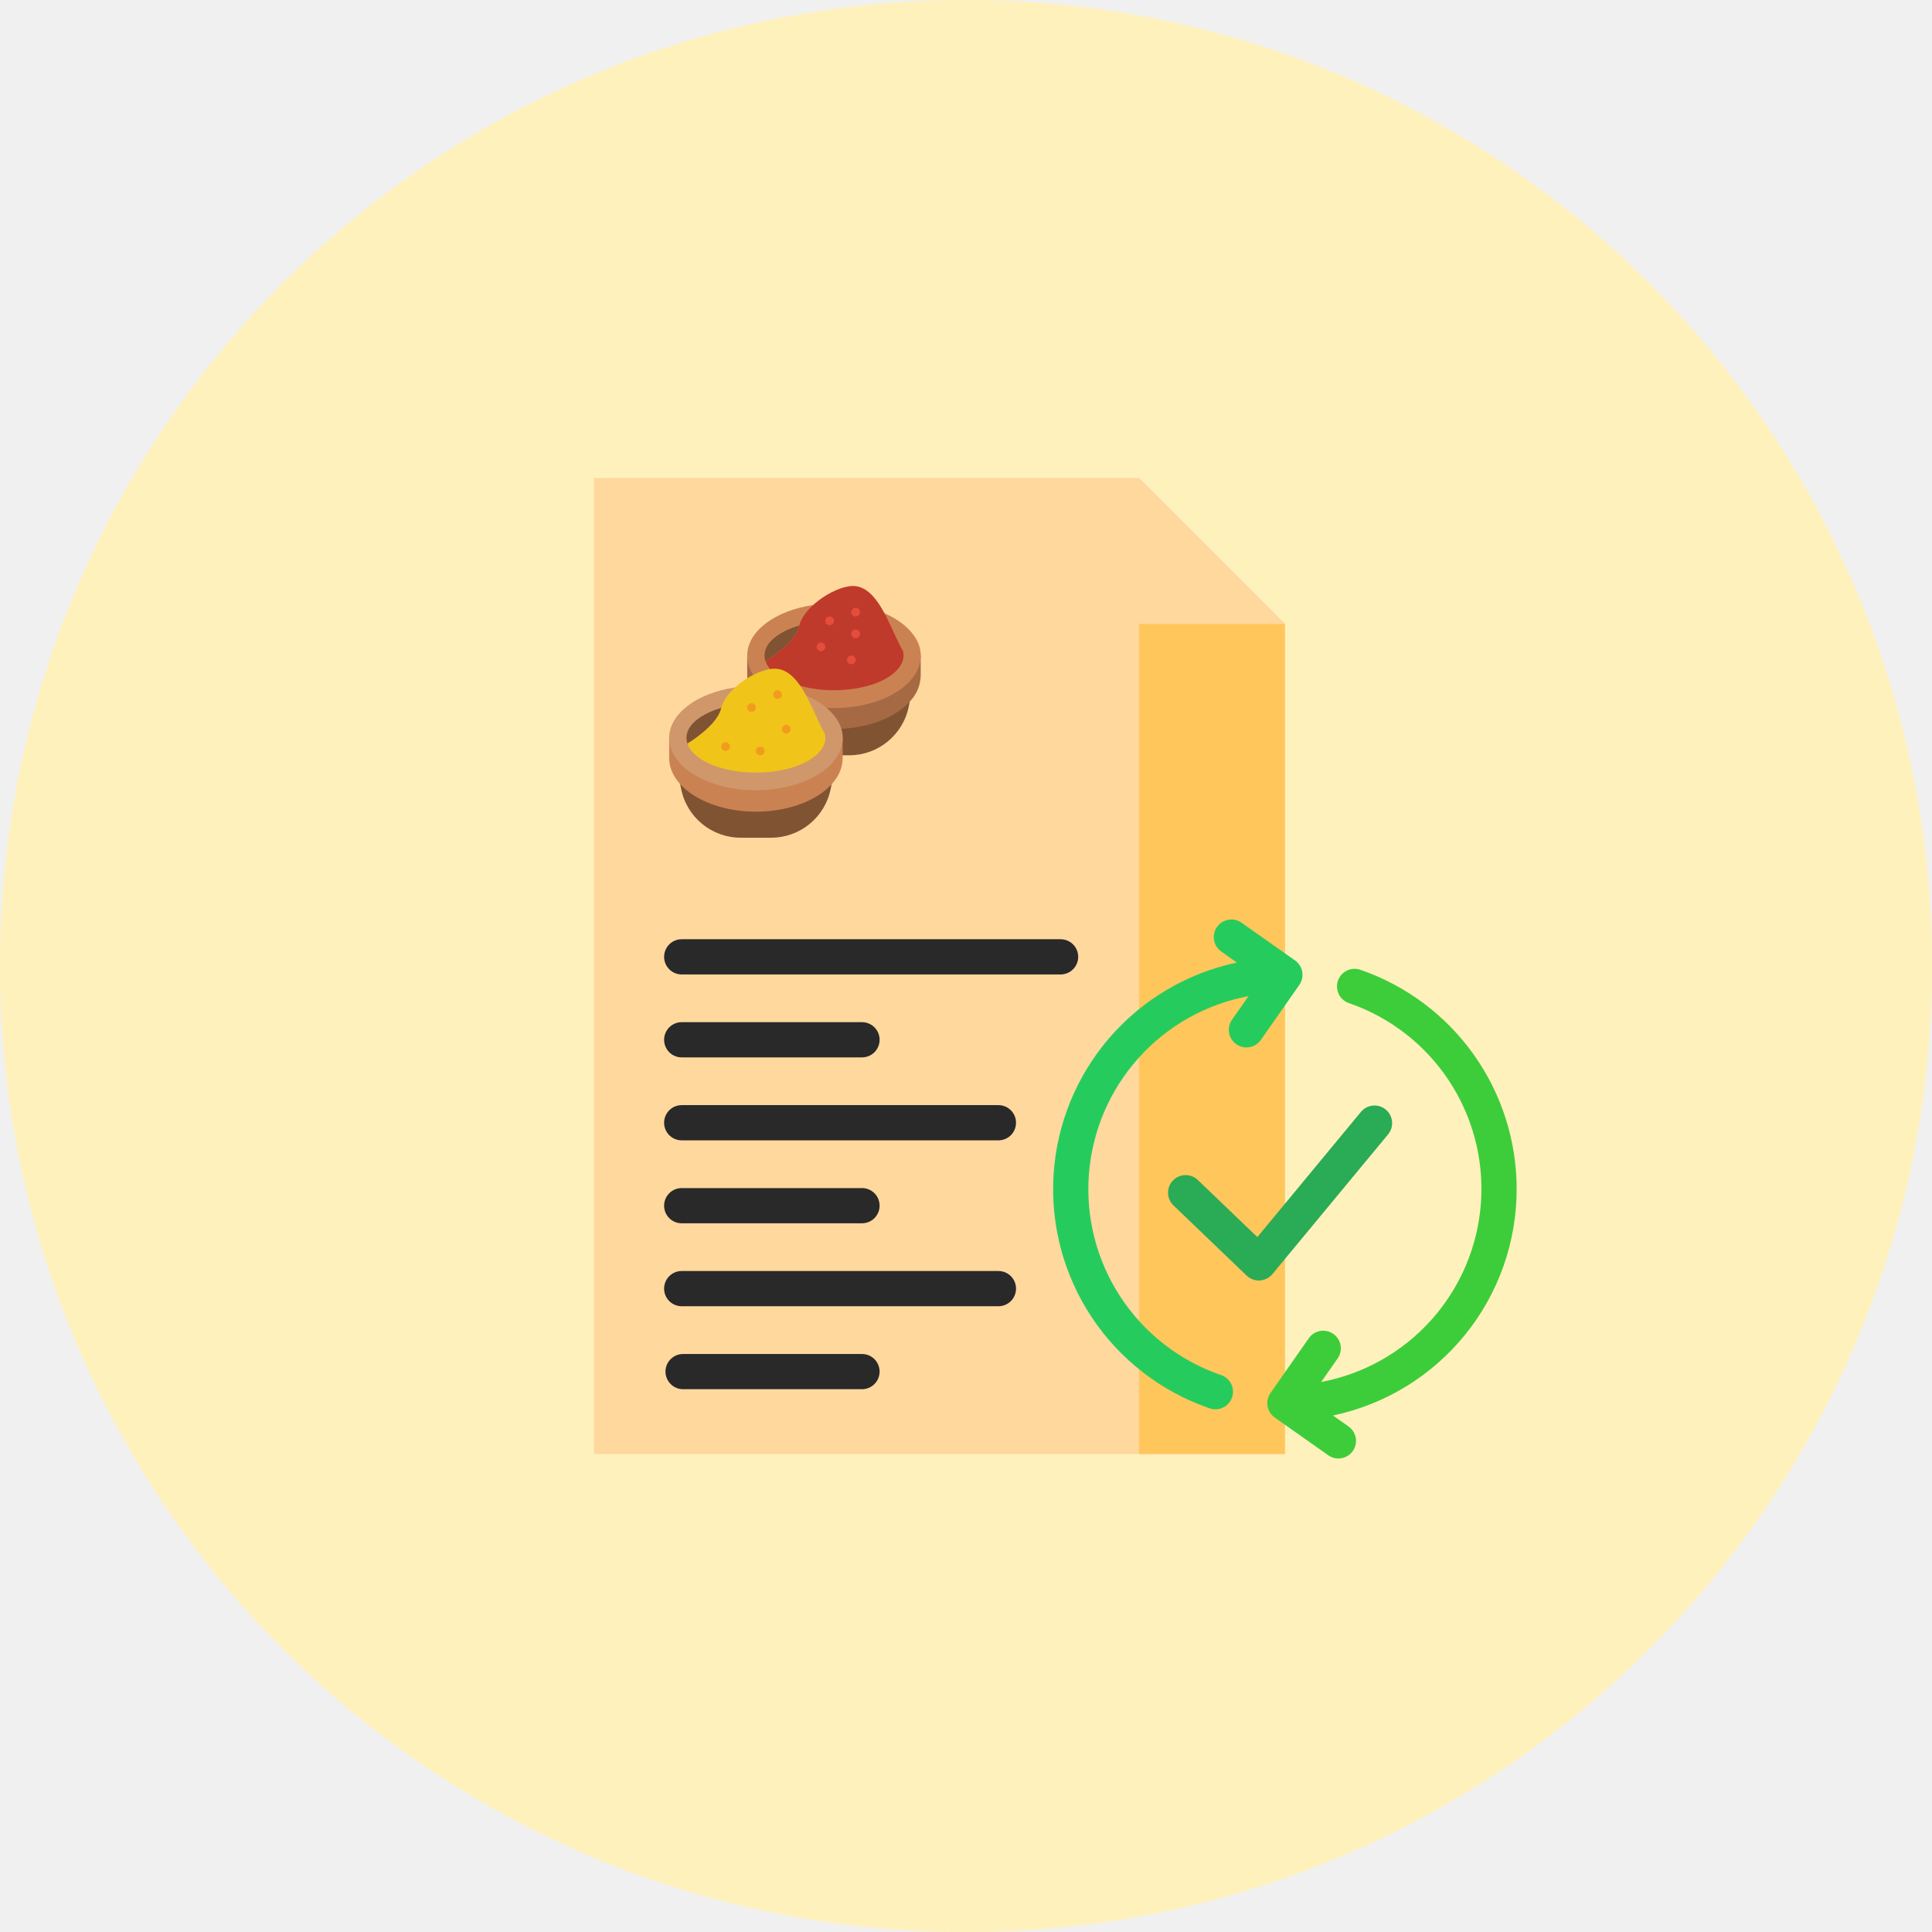
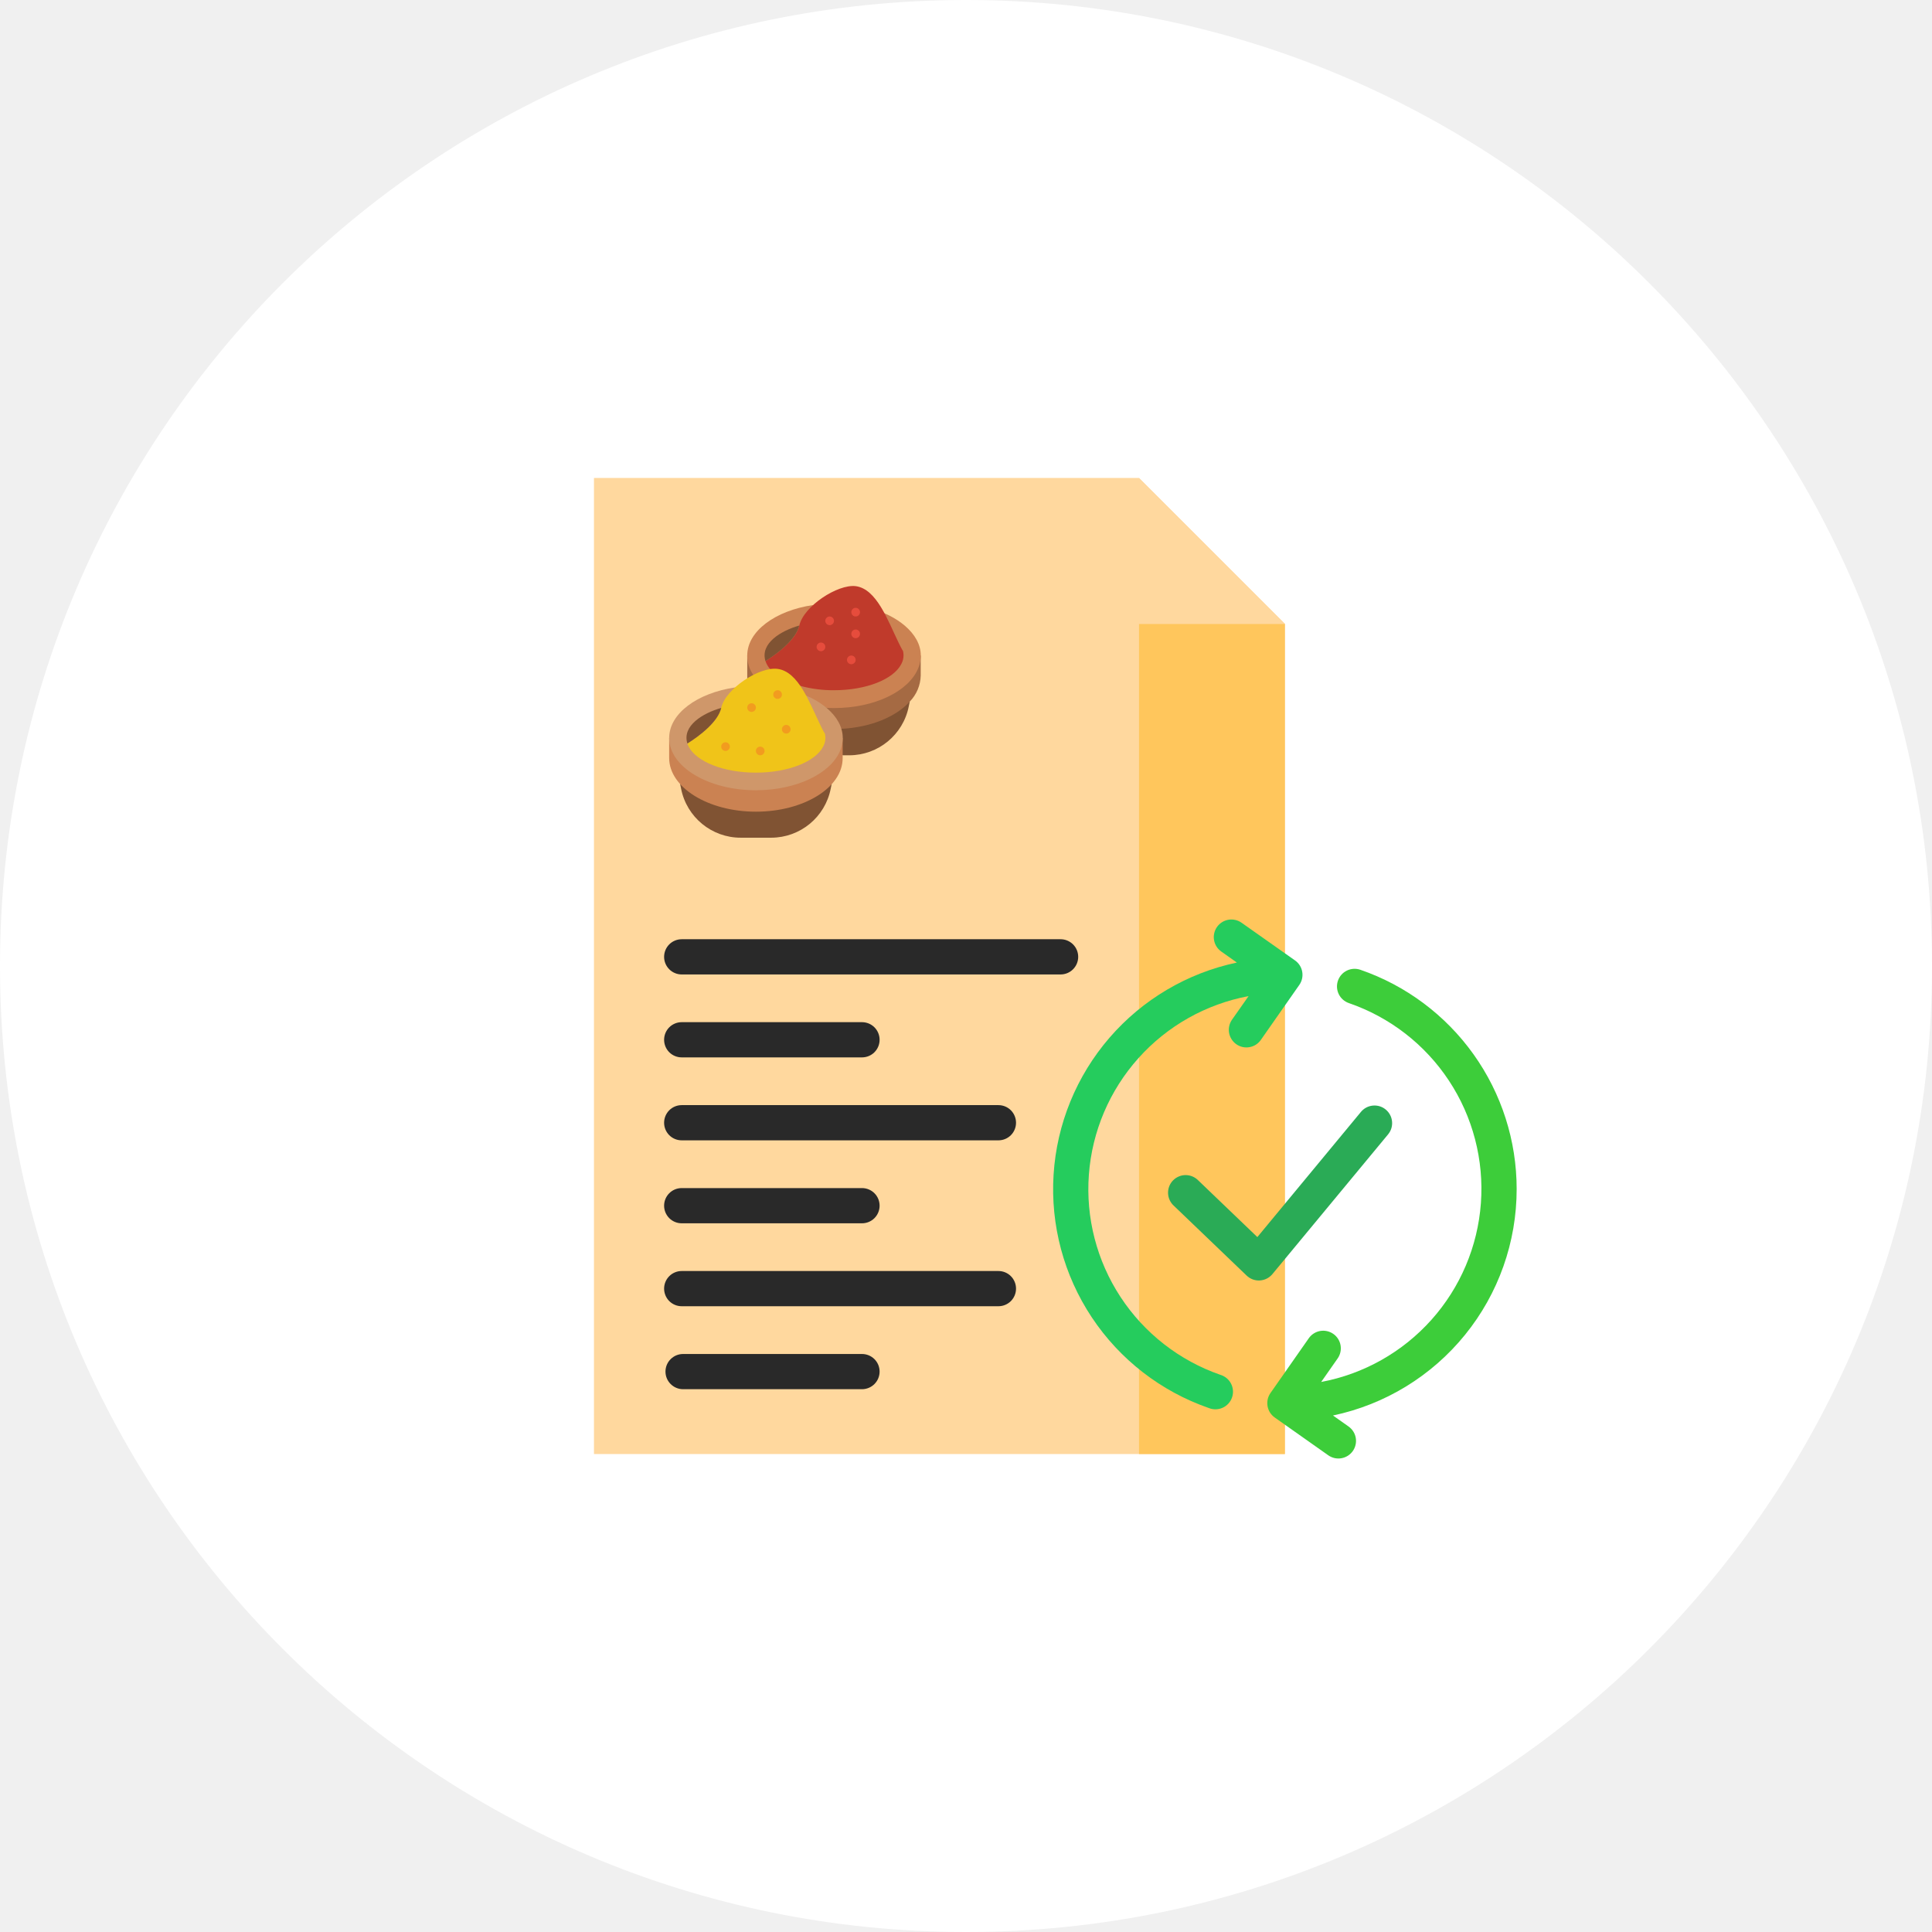
<svg xmlns="http://www.w3.org/2000/svg" width="96" height="96" viewBox="0 0 96 96" fill="none">
-   <circle cx="48" cy="48" r="48" fill="#FFF1BC" />
-   <path d="M63.846 72.25H29.514V23.75H56.597L63.846 30.999V72.25Z" fill="#FFD89E" />
+   <circle cx="48" cy="48" r="48" fill="white" />
+   <path d="M63.846 72.25H29.514V23.75H56.596L63.846 30.999V72.25Z" fill="#FFD89E" />
  <g clip-path="url(#clip0)">
    <path d="M40.577 35.375L44.888 34.728L45.205 34.862L45.157 35.095C44.879 36.509 43.639 37.529 42.198 37.53H41.87L40.577 35.375Z" fill="#805333" />
-     <path d="M37.129 32.573V33.698L41.802 36.215C43.27 36.142 44.526 35.614 45.205 34.862C45.543 34.515 45.738 34.053 45.75 33.569V32.573H37.129Z" fill="#A56A43" />
-     <path d="M37.427 33.534C37.233 33.251 37.13 32.916 37.129 32.573C37.129 31.36 38.526 30.342 40.399 30.064L43.942 30.47C45.166 30.997 46.125 32.036 45.614 33.232C45.136 34.355 43.459 35.183 41.44 35.183C41.168 35.183 41.093 35.172 41.069 35.172L37.427 33.534Z" fill="#CB8252" />
-     <path d="M44.78 33.004C44.397 33.748 43.056 34.297 41.44 34.297C40.876 34.301 40.315 34.228 39.772 34.082L38.263 33.241C38.162 33.127 38.085 32.993 38.037 32.849C38.636 32.474 39.565 31.771 39.718 31.082C39.931 30.12 41.625 29.019 42.517 29.125C43.56 29.261 44.108 30.819 44.653 31.939C44.685 32.006 44.843 32.325 44.868 32.34C44.925 32.565 44.894 32.802 44.78 33.004Z" fill="#C03A2B" />
-     <path d="M39.716 31.082C39.561 31.771 38.638 32.476 38.035 32.849C37.761 31.963 38.811 31.34 39.716 31.082Z" fill="#805333" />
+     <path d="M37.13 32.573V33.698L41.802 36.215C43.27 36.142 44.526 35.614 45.205 34.862C45.543 34.515 45.738 34.053 45.75 33.569V32.573H37.13Z" fill="#A56A43" />
+     <path d="M37.427 33.534C37.233 33.251 37.13 32.916 37.13 32.573C37.13 31.36 38.526 30.342 40.399 30.064L43.942 30.47C45.166 30.997 46.125 32.036 45.614 33.232C45.136 34.355 43.459 35.183 41.44 35.183C41.168 35.183 41.093 35.172 41.069 35.172L37.427 33.534Z" fill="#CB8252" />
+     <path d="M44.78 33.004C44.396 33.748 43.056 34.297 41.44 34.297C40.876 34.301 40.315 34.228 39.771 34.082L38.263 33.241C38.162 33.127 38.085 32.993 38.036 32.849C38.636 32.474 39.565 31.771 39.718 31.082C39.931 30.12 41.625 29.019 42.517 29.125C43.56 29.261 44.108 30.819 44.653 31.939C44.685 32.006 44.843 32.325 44.868 32.34C44.925 32.565 44.894 32.802 44.78 33.004Z" fill="#C03A2B" />
+     <path d="M39.716 31.082C39.56 31.771 38.638 32.476 38.035 32.849C37.761 31.963 38.81 31.34 39.716 31.082Z" fill="#805333" />
    <path d="M41.224 31.064C41.343 31.064 41.44 30.968 41.44 30.849C41.44 30.73 41.343 30.633 41.224 30.633C41.105 30.633 41.008 30.73 41.008 30.849C41.008 30.968 41.105 31.064 41.224 31.064Z" fill="#E64C3C" />
-     <path d="M42.517 31.711C42.636 31.711 42.733 31.615 42.733 31.495C42.733 31.377 42.636 31.28 42.517 31.28C42.398 31.28 42.301 31.377 42.301 31.495C42.301 31.615 42.398 31.711 42.517 31.711Z" fill="#E64C3C" />
+     <path d="M42.517 31.711C42.636 31.711 42.733 31.615 42.733 31.495C42.733 31.377 42.636 31.28 42.517 31.28C42.398 31.28 42.302 31.377 42.302 31.495C42.302 31.615 42.398 31.711 42.517 31.711Z" fill="#E64C3C" />
    <path d="M42.301 33.004C42.42 33.004 42.517 32.908 42.517 32.789C42.517 32.67 42.42 32.573 42.301 32.573C42.182 32.573 42.086 32.67 42.086 32.789C42.086 32.908 42.182 33.004 42.301 33.004Z" fill="#E64C3C" />
    <path d="M40.793 32.358C40.912 32.358 41.008 32.261 41.008 32.142C41.008 32.023 40.912 31.927 40.793 31.927C40.674 31.927 40.577 32.023 40.577 32.142C40.577 32.261 40.674 32.358 40.793 32.358Z" fill="#E64C3C" />
-     <path d="M42.517 30.633C42.636 30.633 42.733 30.537 42.733 30.418C42.733 30.299 42.636 30.202 42.517 30.202C42.398 30.202 42.301 30.299 42.301 30.418C42.301 30.537 42.398 30.633 42.517 30.633Z" fill="#E64C3C" />
+     <path d="M42.517 30.633C42.636 30.633 42.733 30.537 42.733 30.418C42.733 30.299 42.636 30.202 42.517 30.202C42.398 30.202 42.302 30.299 42.302 30.418C42.302 30.537 42.398 30.633 42.517 30.633Z" fill="#E64C3C" />
    <path d="M41.326 38.957L41.278 39.189C41 40.604 39.761 41.624 38.319 41.625H36.81C35.366 41.628 34.121 40.607 33.843 39.189L33.795 38.957H41.326Z" fill="#805333" />
    <path d="M33.25 36.668V37.663C33.25 39.131 35.19 40.332 37.56 40.332C39.931 40.332 41.871 39.142 41.871 37.674V36.668H33.25Z" fill="#CB8252" />
    <path d="M36.519 34.159C34.647 34.437 33.25 35.455 33.25 36.668C33.25 38.103 35.19 39.267 37.56 39.267C39.569 39.267 41.257 38.44 41.735 37.327C42.243 36.136 41.304 35.095 40.062 34.565L36.519 34.159Z" fill="#CF976A" />
-     <path d="M40.901 37.099C40.517 37.842 39.177 38.392 37.56 38.392C35.944 38.392 34.603 37.842 34.22 37.099C34.194 37.049 34.173 36.997 34.155 36.944C34.754 36.569 35.683 35.866 35.836 35.176C36.052 34.215 37.745 33.114 38.638 33.237C39.681 33.373 40.228 34.931 40.774 36.051C40.806 36.118 40.963 36.437 40.989 36.452C41.041 36.671 41.01 36.902 40.901 37.099Z" fill="#F0C419" />
+     <path d="M40.901 37.099C40.517 37.842 39.177 38.392 37.56 38.392C35.944 38.392 34.603 37.842 34.22 37.099C34.195 37.049 34.173 36.997 34.155 36.944C34.754 36.569 35.683 35.866 35.836 35.176C36.052 34.215 37.746 33.114 38.638 33.237C39.681 33.373 40.228 34.931 40.774 36.051C40.806 36.118 40.963 36.437 40.989 36.452C41.042 36.671 41.01 36.902 40.901 37.099Z" fill="#F0C419" />
    <path d="M35.836 35.176C35.681 35.866 34.758 36.571 34.155 36.944C33.881 36.058 34.931 35.435 35.836 35.176Z" fill="#805333" />
-     <path d="M37.345 35.375C37.464 35.375 37.56 35.278 37.56 35.159C37.56 35.04 37.464 34.944 37.345 34.944C37.226 34.944 37.129 35.04 37.129 35.159C37.129 35.278 37.226 35.375 37.345 35.375Z" fill="#F29C1F" />
+     <path d="M37.345 35.375C37.464 35.375 37.561 35.278 37.561 35.159C37.561 35.04 37.464 34.944 37.345 34.944C37.226 34.944 37.13 35.04 37.13 35.159C37.13 35.278 37.226 35.375 37.345 35.375Z" fill="#F29C1F" />
    <path d="M39.069 36.452C39.188 36.452 39.284 36.356 39.284 36.237C39.284 36.118 39.188 36.021 39.069 36.021C38.95 36.021 38.853 36.118 38.853 36.237C38.853 36.356 38.95 36.452 39.069 36.452Z" fill="#F29C1F" />
    <path d="M37.776 37.53C37.895 37.53 37.991 37.433 37.991 37.314C37.991 37.195 37.895 37.099 37.776 37.099C37.657 37.099 37.56 37.195 37.56 37.314C37.56 37.433 37.657 37.53 37.776 37.53Z" fill="#F29C1F" />
-     <path d="M36.052 37.314C36.171 37.314 36.267 37.218 36.267 37.099C36.267 36.98 36.171 36.883 36.052 36.883C35.933 36.883 35.836 36.98 35.836 37.099C35.836 37.218 35.933 37.314 36.052 37.314Z" fill="#F29C1F" />
+     <path d="M36.052 37.314C36.171 37.314 36.267 37.218 36.267 37.099C36.267 36.98 36.171 36.883 36.052 36.883C35.932 36.883 35.836 36.98 35.836 37.099C35.836 37.218 35.932 37.314 36.052 37.314Z" fill="#F29C1F" />
    <path d="M38.638 34.728C38.757 34.728 38.854 34.632 38.854 34.513C38.854 34.394 38.757 34.297 38.638 34.297C38.519 34.297 38.423 34.394 38.423 34.513C38.423 34.632 38.519 34.728 38.638 34.728Z" fill="#F29C1F" />
  </g>
-   <path d="M56.596 30.999H63.846V72.25H56.596V30.999Z" fill="#FFC65C" />
-   <path d="M63.845 30.999H56.596V23.75L63.845 30.999Z" fill="#FFD89E" />
+   <path d="M56.597 30.999H63.846V72.25H56.597V30.999Z" fill="#FFC65C" />
+   <path d="M63.846 30.999H56.597V23.75L63.846 30.999Z" fill="#FFD89E" />
  <path d="M52.7 48.42H33.874C33.642 48.42 33.419 48.328 33.255 48.163C33.091 47.999 32.999 47.777 32.999 47.545C32.999 47.313 33.091 47.09 33.255 46.926C33.419 46.762 33.642 46.67 33.874 46.67H52.7C52.932 46.67 53.155 46.762 53.319 46.926C53.483 47.09 53.575 47.313 53.575 47.545C53.575 47.777 53.483 47.999 53.319 48.163C53.155 48.328 52.932 48.42 52.7 48.42Z" fill="#292929" />
  <path d="M42.832 52.541H33.874C33.642 52.541 33.419 52.449 33.255 52.285C33.091 52.121 32.999 51.898 32.999 51.666C32.999 51.434 33.091 51.212 33.255 51.047C33.419 50.883 33.642 50.791 33.874 50.791H42.832C43.064 50.791 43.287 50.883 43.451 51.047C43.615 51.212 43.707 51.434 43.707 51.666C43.707 51.898 43.615 52.121 43.451 52.285C43.287 52.449 43.064 52.541 42.832 52.541Z" fill="#292929" />
  <path d="M49.611 56.663H33.874C33.642 56.663 33.419 56.571 33.255 56.407C33.091 56.243 32.999 56.02 32.999 55.788C32.999 55.556 33.091 55.334 33.255 55.169C33.419 55.005 33.642 54.913 33.874 54.913H49.611C49.843 54.913 50.066 55.005 50.23 55.169C50.394 55.334 50.486 55.556 50.486 55.788C50.486 56.02 50.394 56.243 50.23 56.407C50.066 56.571 49.843 56.663 49.611 56.663Z" fill="#292929" />
  <path d="M42.832 60.785H33.874C33.642 60.785 33.419 60.693 33.255 60.529C33.091 60.364 32.999 60.142 32.999 59.91C32.999 59.678 33.091 59.455 33.255 59.291C33.419 59.127 33.642 59.035 33.874 59.035H42.832C43.064 59.035 43.287 59.127 43.451 59.291C43.615 59.455 43.707 59.678 43.707 59.91C43.707 60.142 43.615 60.364 43.451 60.529C43.287 60.693 43.064 60.785 42.832 60.785Z" fill="#292929" />
  <path d="M49.611 64.906H33.874C33.642 64.906 33.419 64.814 33.255 64.65C33.091 64.486 32.999 64.263 32.999 64.031C32.999 63.799 33.091 63.577 33.255 63.412C33.419 63.248 33.642 63.156 33.874 63.156H49.611C49.843 63.156 50.066 63.248 50.23 63.412C50.394 63.577 50.486 63.799 50.486 64.031C50.486 64.263 50.394 64.486 50.23 64.65C50.066 64.814 49.843 64.906 49.611 64.906Z" fill="#292929" />
-   <path d="M42.832 69.029H33.942C33.71 69.029 33.488 68.936 33.324 68.772C33.16 68.608 33.067 68.386 33.067 68.154C33.067 67.921 33.16 67.699 33.324 67.535C33.488 67.371 33.71 67.279 33.942 67.279H42.832C43.065 67.279 43.287 67.371 43.451 67.535C43.615 67.699 43.707 67.921 43.707 68.154C43.707 68.386 43.615 68.608 43.451 68.772C43.287 68.936 43.065 69.029 42.832 69.029Z" fill="#292929" />
+   <path d="M42.832 69.029H33.942C33.71 69.029 33.488 68.936 33.324 68.772C33.159 68.608 33.067 68.386 33.067 68.154C33.067 67.921 33.159 67.699 33.324 67.535C33.488 67.371 33.71 67.279 33.942 67.279H42.832C43.064 67.279 43.287 67.371 43.451 67.535C43.615 67.699 43.707 67.921 43.707 68.154C43.707 68.386 43.615 68.608 43.451 68.772C43.287 68.936 43.064 69.029 42.832 69.029Z" fill="#292929" />
  <path d="M62.55 63.627C62.324 63.627 62.108 63.539 61.945 63.383L58.325 59.911C58.239 59.833 58.169 59.737 58.12 59.631C58.071 59.525 58.044 59.41 58.04 59.294C58.036 59.177 58.055 59.06 58.097 58.951C58.139 58.842 58.202 58.742 58.283 58.658C58.364 58.574 58.461 58.507 58.569 58.461C58.676 58.414 58.792 58.39 58.908 58.389C59.025 58.389 59.141 58.411 59.249 58.456C59.357 58.501 59.455 58.567 59.537 58.65L62.477 61.47L67.624 55.25C67.697 55.161 67.787 55.088 67.888 55.034C67.99 54.98 68.101 54.947 68.216 54.936C68.33 54.925 68.446 54.937 68.556 54.97C68.665 55.004 68.768 55.059 68.856 55.133C68.945 55.206 69.018 55.296 69.072 55.397C69.126 55.499 69.159 55.61 69.17 55.725C69.181 55.839 69.169 55.955 69.136 56.065C69.102 56.174 69.047 56.277 68.974 56.365L63.225 63.31C63.148 63.402 63.053 63.478 62.946 63.532C62.839 63.587 62.721 63.618 62.601 63.625L62.55 63.627Z" fill="#2AAB56" />
-   <path d="M75.362 59.08C75.362 56.681 74.613 54.343 73.221 52.391C71.828 50.438 69.861 48.968 67.594 48.187C67.374 48.112 67.134 48.127 66.925 48.228C66.716 48.33 66.557 48.511 66.481 48.73C66.406 48.95 66.421 49.19 66.522 49.399C66.624 49.608 66.805 49.767 67.024 49.843C69.062 50.544 70.81 51.899 71.997 53.697C73.184 55.496 73.743 57.636 73.586 59.785C73.429 61.934 72.565 63.971 71.129 65.578C69.694 67.185 67.767 68.272 65.649 68.669L66.471 67.494C66.602 67.304 66.653 67.07 66.612 66.842C66.57 66.615 66.441 66.413 66.252 66.281C66.063 66.148 65.829 66.096 65.601 66.135C65.373 66.175 65.17 66.303 65.037 66.491L63.129 69.219C62.996 69.408 62.944 69.643 62.984 69.871C63.024 70.099 63.152 70.302 63.341 70.435L66 72.312C66.094 72.378 66.2 72.425 66.312 72.451C66.424 72.476 66.54 72.479 66.653 72.459C66.767 72.44 66.875 72.398 66.972 72.337C67.069 72.275 67.153 72.196 67.22 72.102C67.286 72.008 67.333 71.902 67.359 71.79C67.384 71.678 67.387 71.562 67.367 71.448C67.348 71.335 67.306 71.227 67.245 71.13C67.183 71.033 67.104 70.949 67.01 70.882L66.235 70.335C68.817 69.792 71.134 68.377 72.796 66.327C74.458 64.278 75.364 61.718 75.362 59.08Z" fill="#3DCD3A" />
+   <path d="M75.362 59.08C75.362 56.681 74.613 54.343 73.221 52.391C71.828 50.438 69.861 48.968 67.594 48.187C67.374 48.112 67.133 48.127 66.925 48.228C66.716 48.33 66.557 48.511 66.481 48.73C66.406 48.95 66.42 49.19 66.522 49.399C66.624 49.608 66.805 49.767 67.024 49.843C69.062 50.544 70.81 51.899 71.997 53.697C73.184 55.496 73.742 57.636 73.585 59.785C73.428 61.934 72.565 63.971 71.129 65.578C69.694 67.185 67.767 68.272 65.649 68.669L66.471 67.494C66.602 67.304 66.652 67.07 66.611 66.842C66.57 66.615 66.441 66.413 66.252 66.281C66.062 66.148 65.828 66.096 65.601 66.135C65.373 66.175 65.17 66.303 65.037 66.491L63.129 69.219C62.996 69.408 62.944 69.643 62.984 69.871C63.023 70.099 63.152 70.302 63.341 70.435L66 72.312C66.094 72.378 66.2 72.425 66.312 72.451C66.424 72.476 66.54 72.479 66.653 72.459C66.767 72.44 66.875 72.398 66.972 72.337C67.069 72.275 67.153 72.196 67.22 72.102C67.286 72.008 67.333 71.902 67.358 71.79C67.384 71.678 67.387 71.562 67.367 71.448C67.348 71.335 67.306 71.227 67.245 71.13C67.183 71.033 67.103 70.949 67.01 70.882L66.235 70.335C68.817 69.792 71.134 68.377 72.796 66.327C74.458 64.278 75.364 61.718 75.362 59.08Z" fill="#3DCD3A" />
  <path d="M64.35 47.724L61.692 45.85C61.598 45.783 61.492 45.736 61.38 45.711C61.268 45.686 61.152 45.683 61.039 45.702C60.925 45.722 60.817 45.763 60.72 45.825C60.623 45.886 60.539 45.966 60.472 46.06C60.406 46.154 60.359 46.26 60.334 46.372C60.308 46.484 60.305 46.6 60.325 46.713C60.344 46.826 60.386 46.935 60.447 47.032C60.509 47.129 60.589 47.213 60.682 47.279L61.459 47.829C58.998 48.349 56.776 49.661 55.131 51.563C53.487 53.466 52.51 55.854 52.352 58.364C52.193 60.874 52.86 63.367 54.252 65.461C55.644 67.555 57.684 69.136 60.059 69.962C60.169 70.008 60.287 70.03 60.406 70.028C60.525 70.026 60.642 70 60.751 69.951C60.859 69.903 60.957 69.832 61.037 69.745C61.118 69.657 61.179 69.554 61.218 69.441C61.258 69.329 61.273 69.21 61.265 69.091C61.256 68.972 61.224 68.857 61.169 68.751C61.114 68.645 61.039 68.552 60.947 68.477C60.855 68.401 60.748 68.345 60.634 68.312C58.601 67.605 56.859 66.246 55.679 64.447C54.498 62.648 53.945 60.509 54.106 58.363C54.266 56.217 55.131 54.185 56.566 52.581C58.001 50.977 59.926 49.893 62.041 49.496L61.22 50.665C61.154 50.759 61.106 50.865 61.081 50.978C61.055 51.09 61.052 51.207 61.072 51.321C61.092 51.434 61.134 51.543 61.196 51.64C61.258 51.738 61.338 51.822 61.433 51.888C61.527 51.954 61.634 52.001 61.746 52.026C61.859 52.05 61.976 52.053 62.089 52.032C62.203 52.012 62.311 51.969 62.408 51.907C62.505 51.844 62.589 51.763 62.654 51.668L64.562 48.94C64.695 48.751 64.747 48.516 64.707 48.288C64.668 48.06 64.539 47.857 64.35 47.724Z" fill="#25CC5D" />
  <defs>
    <clipPath id="clip0">
      <rect width="12.5" height="12.5" fill="white" transform="translate(33.25 29.1248)" />
    </clipPath>
  </defs>
</svg>
